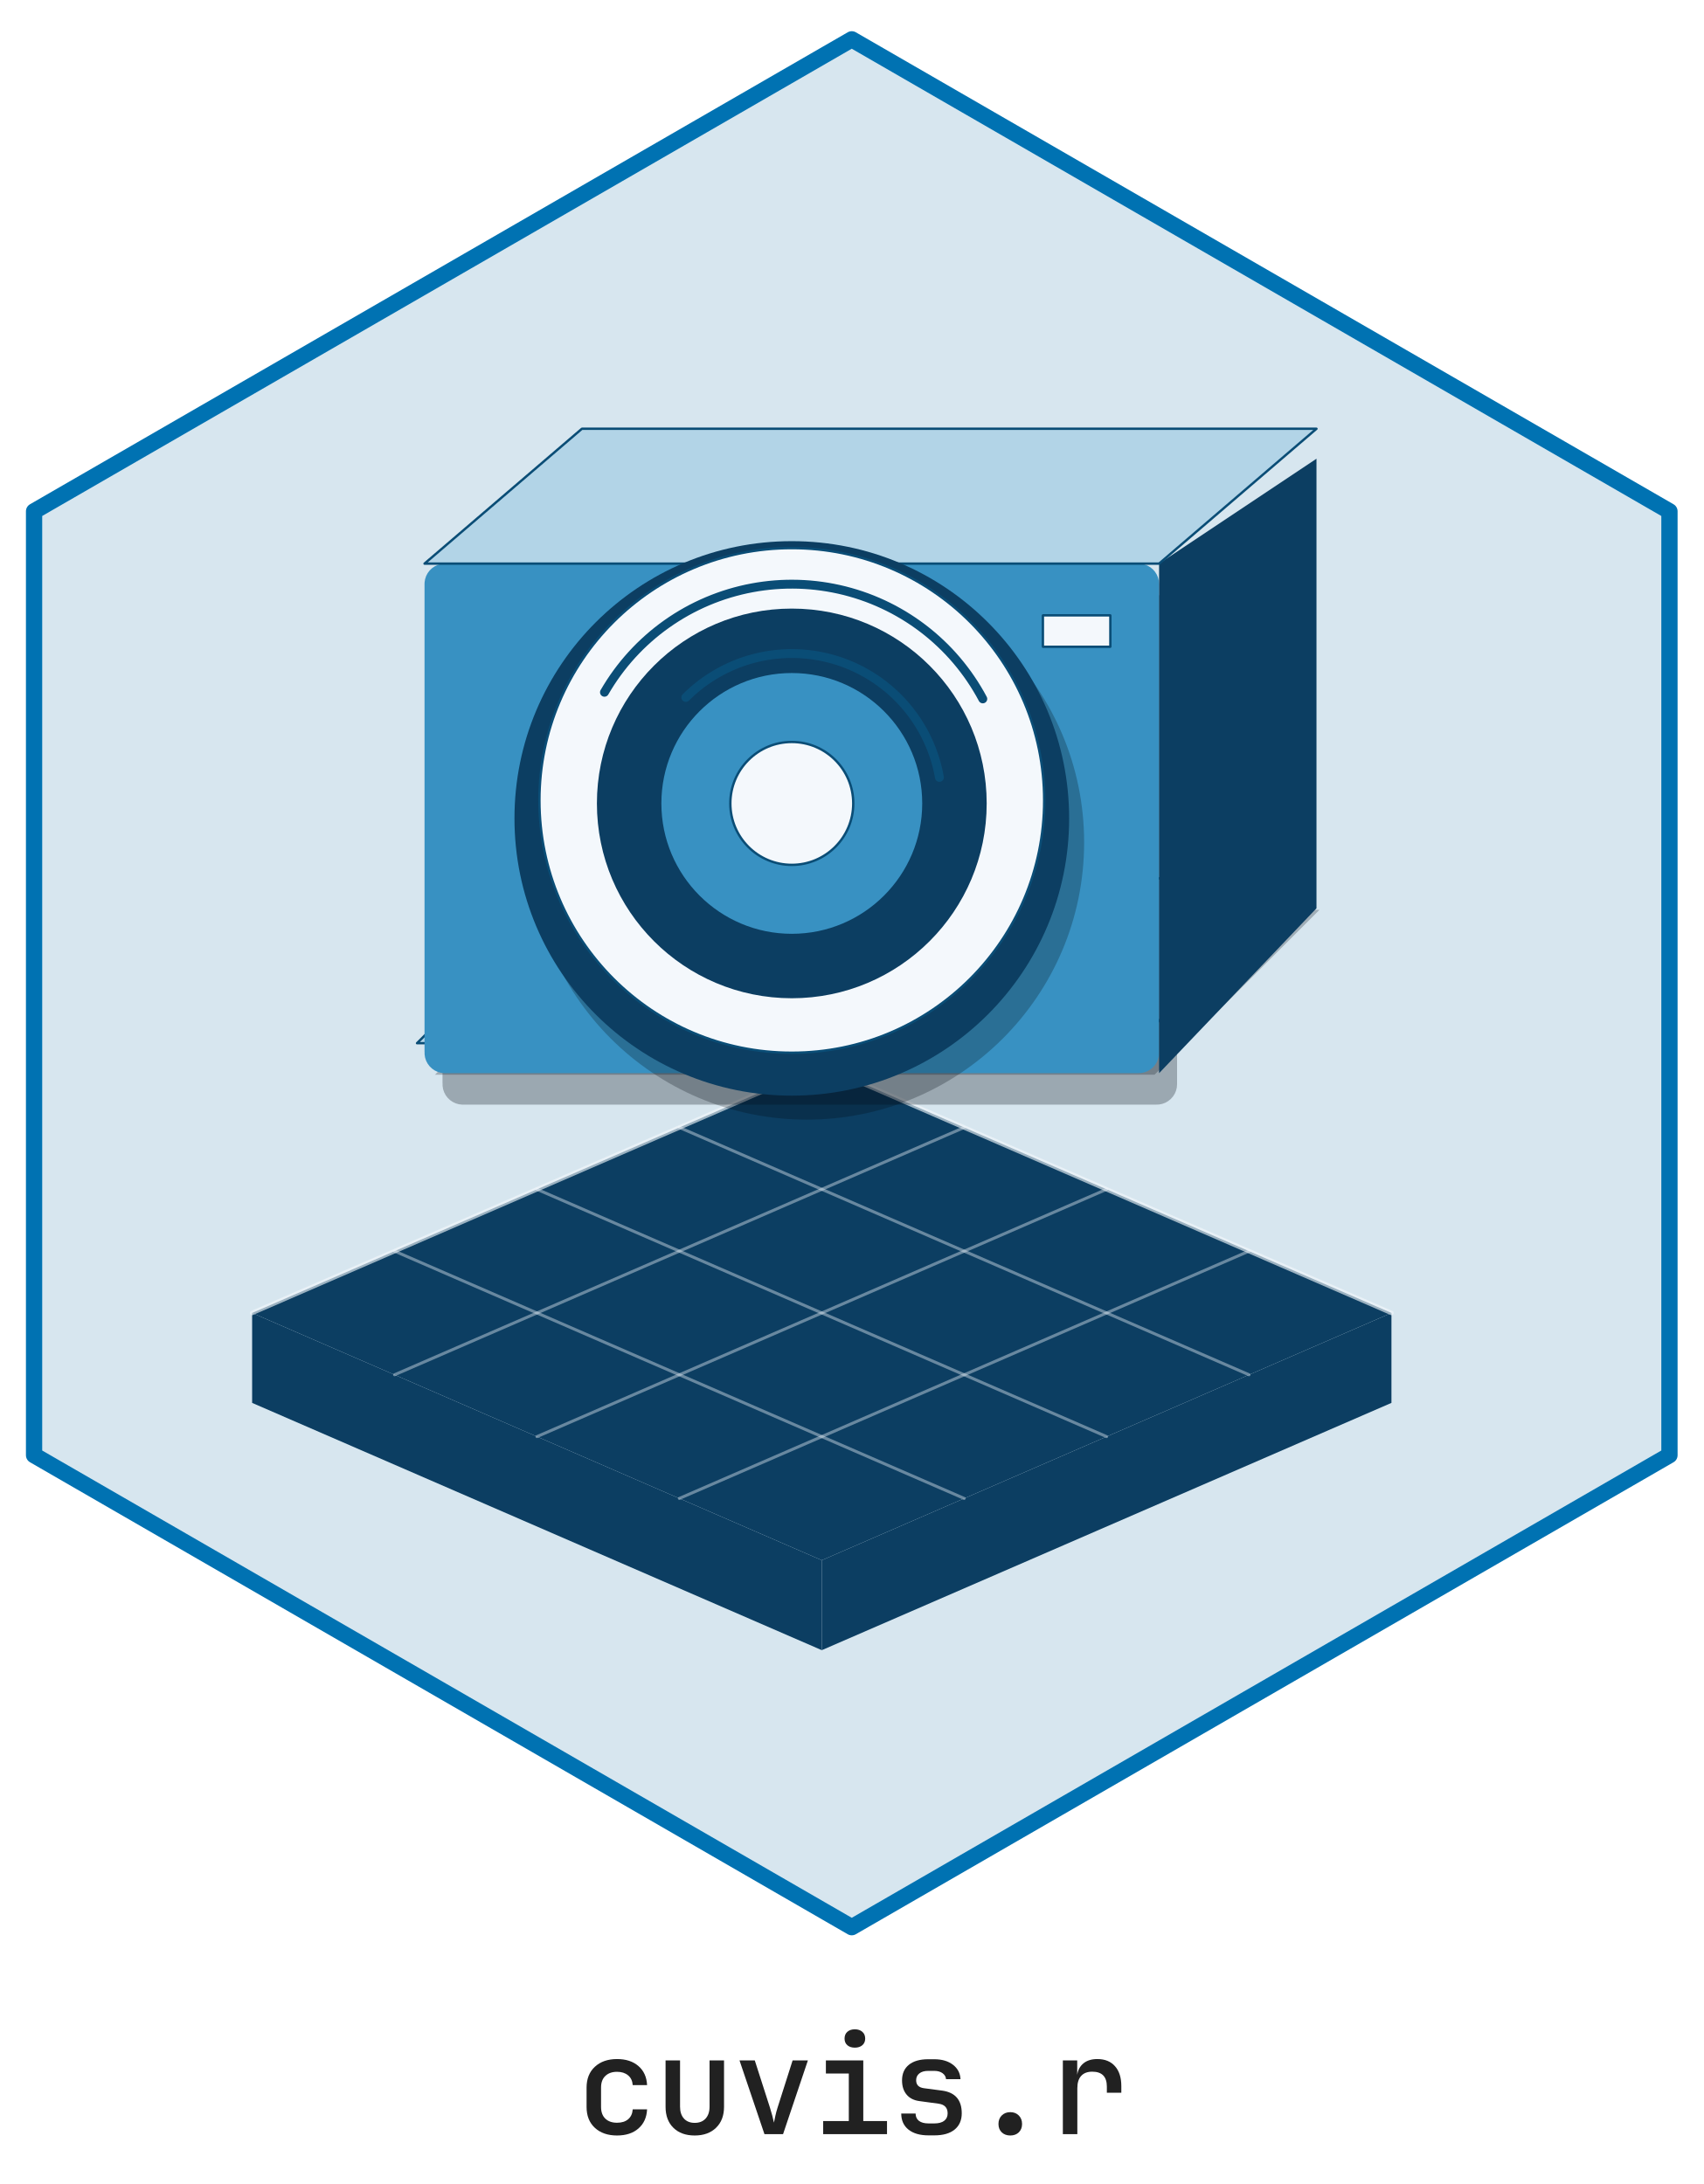
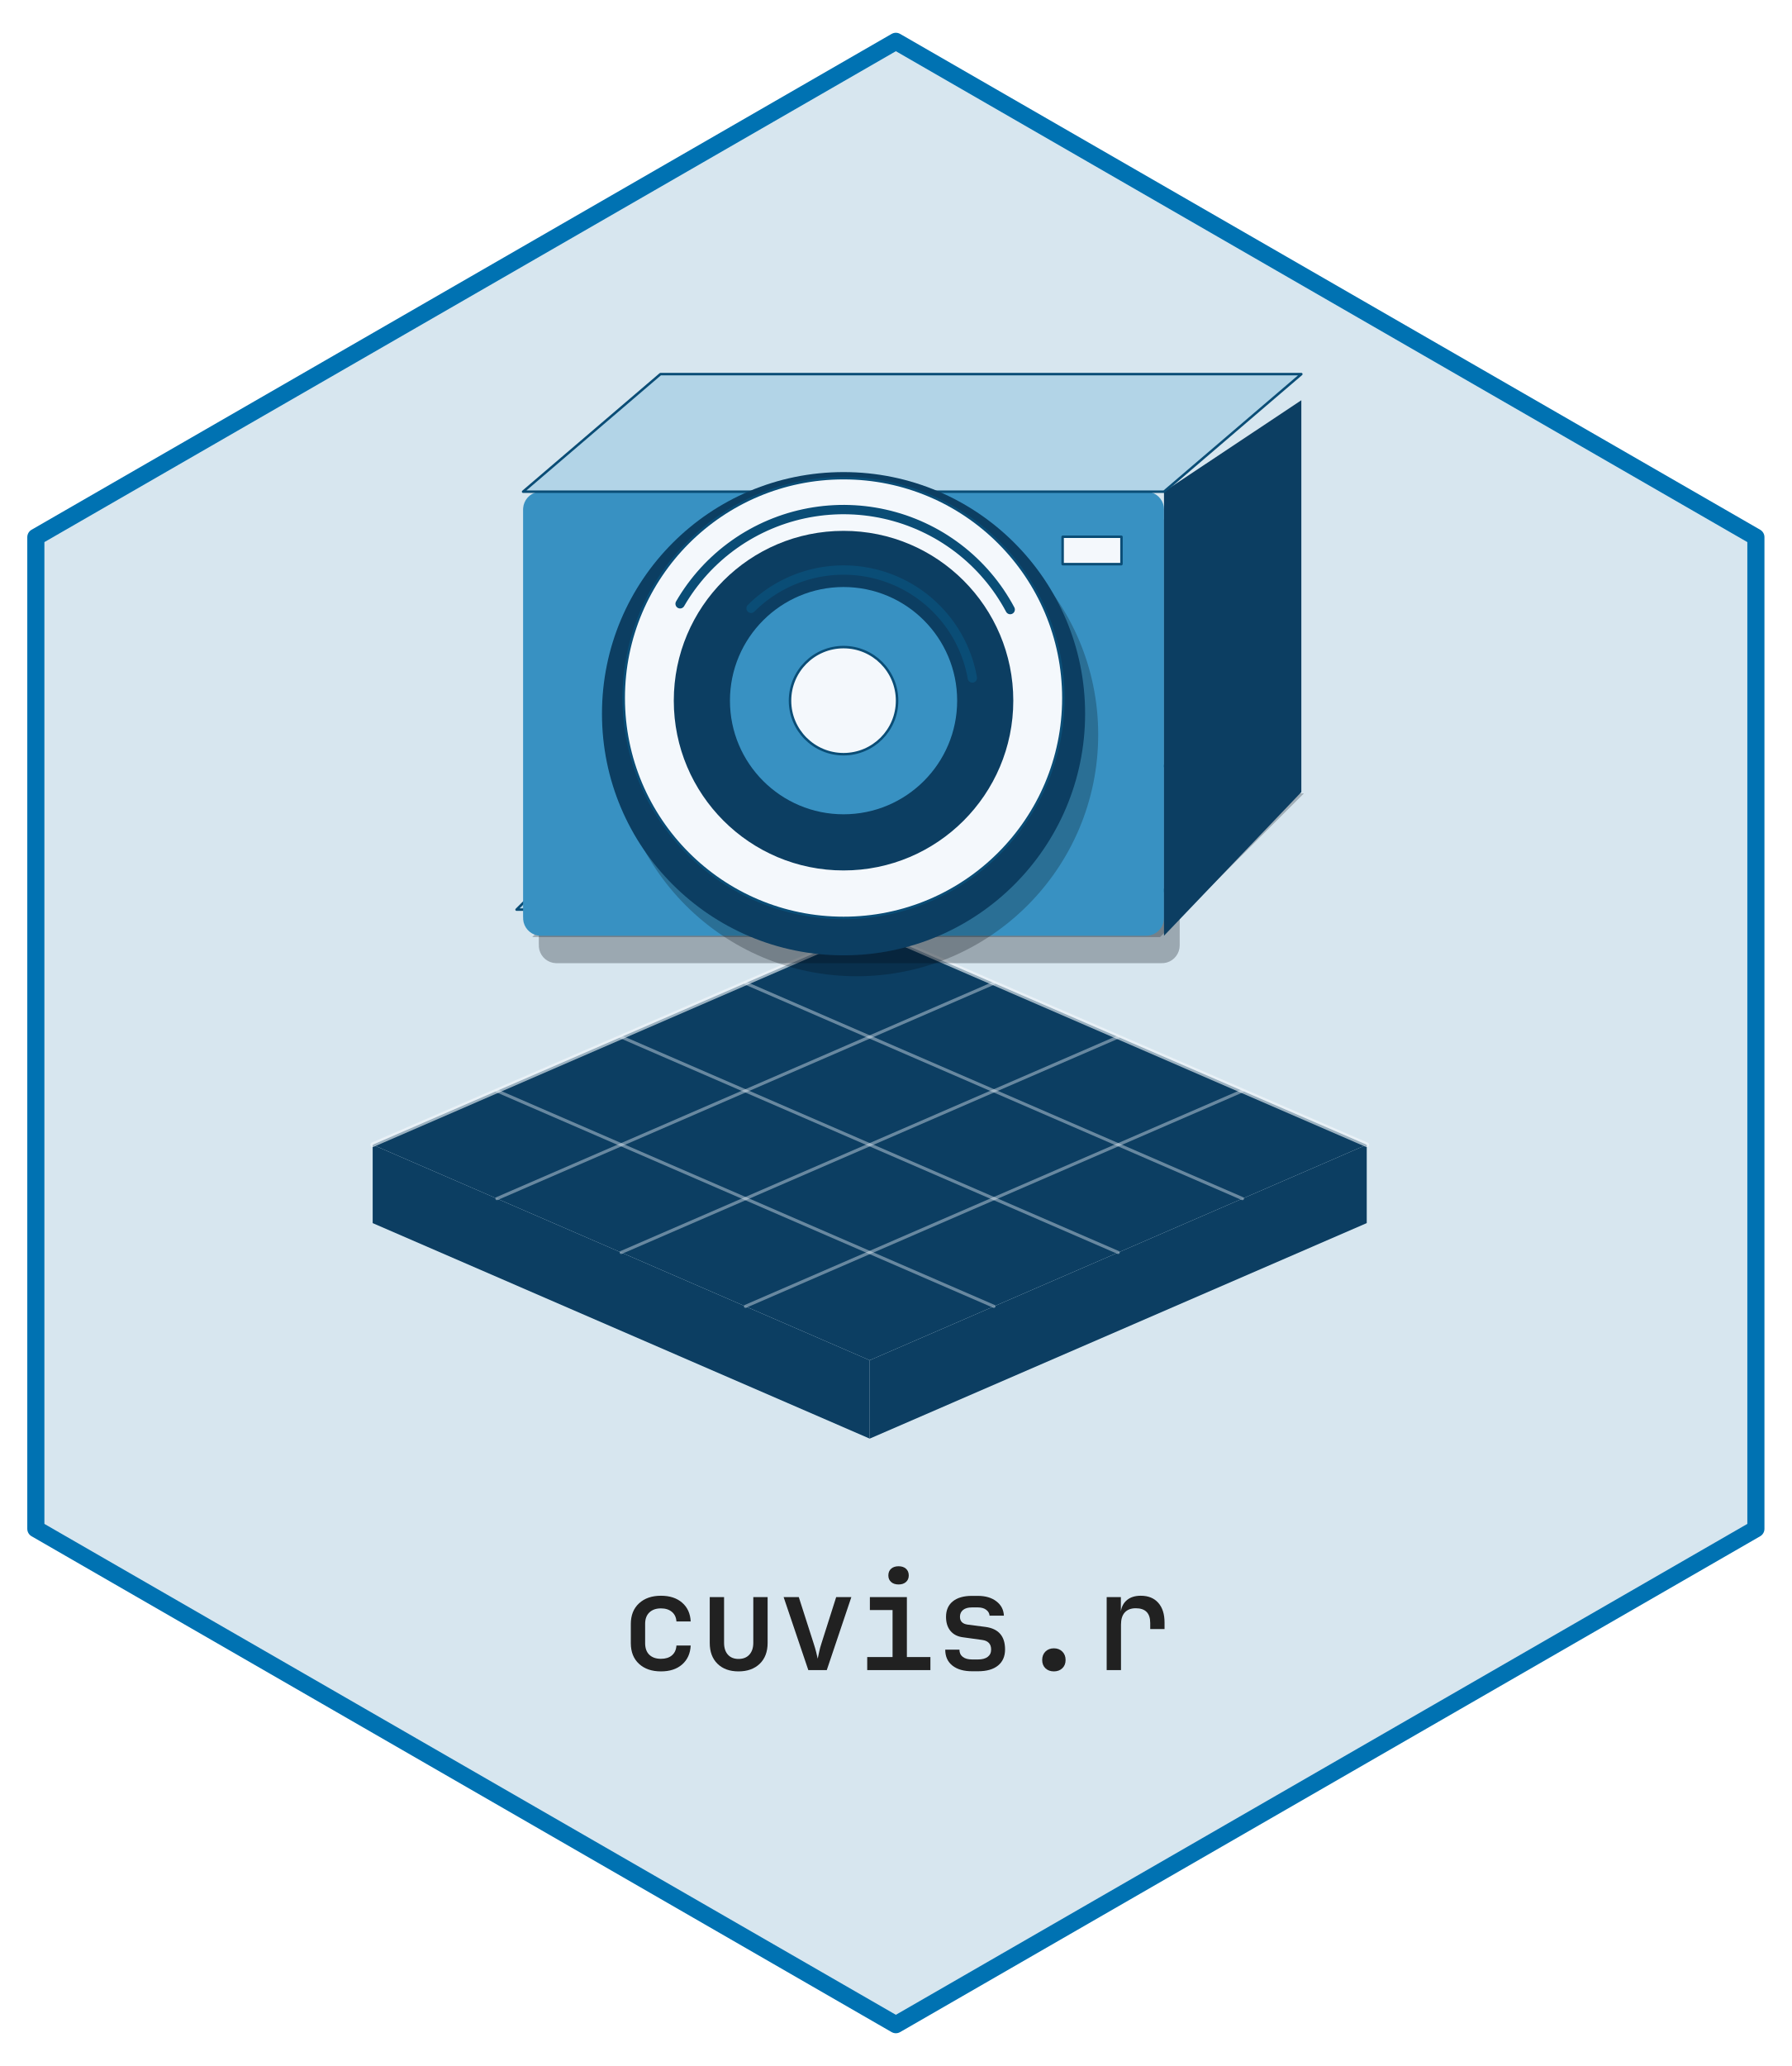
- <svg xmlns="http://www.w3.org/2000/svg" xmlns:xlink="http://www.w3.org/1999/xlink" width="432pt" height="554pt" viewBox="0 0 432 554">
+ <svg xmlns="http://www.w3.org/2000/svg" xmlns:xlink="http://www.w3.org/1999/xlink" width="432pt" height="498pt" viewBox="0 0 432 498">
  <defs>
    <g>
      <g id="glyph-0-0">
-         <path d="M 10.469 0.344 C 8.133 0.344 6.266 -0.301 4.859 -1.594 C 3.453 -2.883 2.75 -4.656 2.75 -6.906 L 2.75 -11.797 C 2.75 -14.035 3.453 -15.801 4.859 -17.094 C 6.266 -18.395 8.133 -19.047 10.469 -19.047 C 12.738 -19.047 14.551 -18.453 15.906 -17.266 C 17.27 -16.086 18 -14.477 18.094 -12.438 L 14.453 -12.438 C 14.379 -13.508 13.984 -14.336 13.266 -14.922 C 12.555 -15.516 11.625 -15.812 10.469 -15.812 C 9.227 -15.812 8.242 -15.461 7.516 -14.766 C 6.785 -14.078 6.422 -13.098 6.422 -11.828 L 6.422 -6.906 C 6.422 -5.613 6.785 -4.617 7.516 -3.922 C 8.242 -3.234 9.227 -2.891 10.469 -2.891 C 11.645 -2.891 12.582 -3.18 13.281 -3.766 C 13.988 -4.359 14.379 -5.203 14.453 -6.297 L 18.094 -6.297 C 18 -4.254 17.27 -2.633 15.906 -1.438 C 14.551 -0.25 12.738 0.344 10.469 0.344 Z M 10.469 0.344 " />
+         <path d="M 9.859 0.312 C 7.66 0.312 5.898 -0.289 4.578 -1.5 C 3.254 -2.719 2.594 -4.383 2.594 -6.5 L 2.594 -11.109 C 2.594 -13.211 3.254 -14.875 4.578 -16.094 C 5.898 -17.312 7.66 -17.922 9.859 -17.922 C 11.992 -17.922 13.695 -17.363 14.969 -16.25 C 16.25 -15.145 16.938 -13.633 17.031 -11.719 L 13.594 -11.719 C 13.531 -12.719 13.16 -13.492 12.484 -14.047 C 11.816 -14.598 10.941 -14.875 9.859 -14.875 C 8.68 -14.875 7.75 -14.547 7.062 -13.891 C 6.383 -13.242 6.047 -12.328 6.047 -11.141 L 6.047 -6.5 C 6.047 -5.281 6.383 -4.344 7.062 -3.688 C 7.75 -3.039 8.68 -2.719 9.859 -2.719 C 10.961 -2.719 11.844 -2.992 12.5 -3.547 C 13.164 -4.109 13.531 -4.898 13.594 -5.922 L 17.031 -5.922 C 16.938 -4.004 16.25 -2.484 14.969 -1.359 C 13.695 -0.242 11.992 0.312 9.859 0.312 Z M 9.859 0.312 " />
      </g>
      <g id="glyph-0-1">
-         <path d="M 10.172 0.344 C 7.898 0.344 6.098 -0.305 4.766 -1.609 C 3.441 -2.91 2.781 -4.688 2.781 -6.938 L 2.781 -18.703 L 6.453 -18.703 L 6.453 -6.969 C 6.453 -5.695 6.781 -4.691 7.438 -3.953 C 8.102 -3.223 9.016 -2.859 10.172 -2.859 C 11.348 -2.859 12.27 -3.223 12.938 -3.953 C 13.602 -4.691 13.938 -5.695 13.938 -6.969 L 13.938 -18.703 L 17.609 -18.703 L 17.609 -6.938 C 17.609 -4.688 16.93 -2.91 15.578 -1.609 C 14.234 -0.305 12.43 0.344 10.172 0.344 Z M 10.172 0.344 " />
+         <path d="M 9.562 0.312 C 7.438 0.312 5.75 -0.297 4.5 -1.516 C 3.25 -2.742 2.625 -4.414 2.625 -6.531 L 2.625 -17.594 L 6.078 -17.594 L 6.078 -6.562 C 6.078 -5.363 6.383 -4.414 7 -3.719 C 7.625 -3.031 8.477 -2.688 9.562 -2.688 C 10.676 -2.688 11.547 -3.031 12.172 -3.719 C 12.805 -4.414 13.125 -5.363 13.125 -6.562 L 13.125 -17.594 L 16.578 -17.594 L 16.578 -6.531 C 16.578 -4.414 15.941 -2.742 14.672 -1.516 C 13.398 -0.297 11.695 0.312 9.562 0.312 Z M 9.562 0.312 " />
      </g>
      <g id="glyph-0-2">
-         <path d="M 7.859 0 L 1.531 -18.703 L 5.406 -18.703 L 9.25 -6.734 C 9.477 -6.023 9.68 -5.328 9.859 -4.641 C 10.035 -3.953 10.172 -3.379 10.266 -2.922 C 10.359 -3.379 10.477 -3.953 10.625 -4.641 C 10.77 -5.328 10.957 -6.023 11.188 -6.734 L 15 -18.703 L 18.875 -18.703 L 12.578 0 Z M 7.859 0 " />
+         <path d="M 7.391 0 L 1.438 -17.594 L 5.094 -17.594 L 8.703 -6.344 C 8.922 -5.676 9.113 -5.016 9.281 -4.359 C 9.445 -3.711 9.57 -3.176 9.656 -2.75 C 9.75 -3.176 9.863 -3.711 10 -4.359 C 10.133 -5.016 10.312 -5.676 10.531 -6.344 L 14.109 -17.594 L 17.766 -17.594 L 11.844 0 Z M 7.391 0 " />
      </g>
      <g id="glyph-0-3">
-         <path d="M 2.75 0 L 2.75 -3.328 L 9.25 -3.328 L 9.25 -15.375 L 3.438 -15.375 L 3.438 -18.703 L 12.922 -18.703 L 12.922 -3.328 L 18.938 -3.328 L 18.938 0 Z M 10.781 -21.938 C 9.988 -21.938 9.352 -22.145 8.875 -22.562 C 8.406 -22.977 8.172 -23.535 8.172 -24.234 C 8.172 -24.961 8.406 -25.535 8.875 -25.953 C 9.352 -26.379 9.988 -26.594 10.781 -26.594 C 11.57 -26.594 12.207 -26.379 12.688 -25.953 C 13.164 -25.535 13.406 -24.961 13.406 -24.234 C 13.406 -23.535 13.164 -22.977 12.688 -22.562 C 12.207 -22.145 11.57 -21.938 10.781 -21.938 Z M 10.781 -21.938 " />
+         <path d="M 2.594 0 L 2.594 -3.141 L 8.703 -3.141 L 8.703 -14.469 L 3.234 -14.469 L 3.234 -17.594 L 12.156 -17.594 L 12.156 -3.141 L 17.828 -3.141 L 17.828 0 Z M 10.156 -20.641 C 9.406 -20.641 8.805 -20.836 8.359 -21.234 C 7.91 -21.629 7.688 -22.156 7.688 -22.812 C 7.688 -23.5 7.91 -24.039 8.359 -24.438 C 8.805 -24.832 9.406 -25.031 10.156 -25.031 C 10.895 -25.031 11.488 -24.832 11.938 -24.438 C 12.383 -24.039 12.609 -23.5 12.609 -22.812 C 12.609 -22.156 12.383 -21.629 11.938 -21.234 C 11.488 -20.836 10.895 -20.641 10.156 -20.641 Z M 10.156 -20.641 " />
      </g>
      <g id="glyph-0-4">
-         <path d="M 9.453 0.312 C 7.297 0.312 5.602 -0.176 4.375 -1.156 C 3.156 -2.133 2.547 -3.492 2.547 -5.234 L 6.188 -5.234 C 6.188 -4.441 6.469 -3.82 7.031 -3.375 C 7.602 -2.938 8.41 -2.719 9.453 -2.719 L 10.953 -2.719 C 12.016 -2.719 12.836 -2.938 13.422 -3.375 C 14.016 -3.82 14.312 -4.453 14.312 -5.266 C 14.312 -6.691 13.551 -7.508 12.031 -7.719 L 7.109 -8.391 C 5.723 -8.578 4.648 -9.129 3.891 -10.047 C 3.129 -10.961 2.75 -12.16 2.75 -13.641 C 2.75 -15.336 3.328 -16.656 4.484 -17.594 C 5.641 -18.531 7.273 -19 9.391 -19 L 10.906 -19 C 12.863 -19 14.445 -18.535 15.656 -17.609 C 16.863 -16.68 17.504 -15.457 17.578 -13.938 L 13.906 -13.938 C 13.863 -14.551 13.57 -15.055 13.031 -15.453 C 12.5 -15.848 11.789 -16.047 10.906 -16.047 L 9.391 -16.047 C 8.41 -16.047 7.656 -15.828 7.125 -15.391 C 6.594 -14.961 6.328 -14.391 6.328 -13.672 C 6.328 -12.516 6.973 -11.844 8.266 -11.656 L 12.891 -11.047 C 16.223 -10.598 17.891 -8.68 17.891 -5.297 C 17.891 -3.516 17.285 -2.133 16.078 -1.156 C 14.879 -0.176 13.172 0.312 10.953 0.312 Z M 9.453 0.312 " />
+         <path d="M 8.891 0.281 C 6.867 0.281 5.281 -0.176 4.125 -1.094 C 2.977 -2.008 2.406 -3.285 2.406 -4.922 L 5.828 -4.922 C 5.828 -4.18 6.094 -3.602 6.625 -3.188 C 7.156 -2.77 7.91 -2.562 8.891 -2.562 L 10.297 -2.562 C 11.305 -2.562 12.086 -2.77 12.641 -3.188 C 13.191 -3.602 13.469 -4.191 13.469 -4.953 C 13.469 -6.297 12.754 -7.066 11.328 -7.266 L 6.688 -7.906 C 5.383 -8.07 4.375 -8.586 3.656 -9.453 C 2.945 -10.316 2.594 -11.441 2.594 -12.828 C 2.594 -14.43 3.133 -15.676 4.219 -16.562 C 5.312 -17.445 6.848 -17.891 8.828 -17.891 L 10.266 -17.891 C 12.109 -17.891 13.598 -17.453 14.734 -16.578 C 15.879 -15.703 16.484 -14.551 16.547 -13.125 L 13.094 -13.125 C 13.051 -13.695 12.773 -14.172 12.266 -14.547 C 11.766 -14.922 11.098 -15.109 10.266 -15.109 L 8.828 -15.109 C 7.91 -15.109 7.203 -14.906 6.703 -14.5 C 6.203 -14.094 5.953 -13.547 5.953 -12.859 C 5.953 -11.773 6.562 -11.145 7.781 -10.969 L 12.125 -10.406 C 15.258 -9.977 16.828 -8.172 16.828 -4.984 C 16.828 -3.305 16.258 -2.008 15.125 -1.094 C 14 -0.176 12.391 0.281 10.297 0.281 Z M 8.891 0.281 " />
      </g>
      <g id="glyph-0-5">
-         <path d="M 10.203 0.344 C 9.316 0.344 8.594 0.078 8.031 -0.453 C 7.477 -0.992 7.203 -1.703 7.203 -2.578 C 7.203 -3.461 7.477 -4.18 8.031 -4.734 C 8.594 -5.297 9.316 -5.578 10.203 -5.578 C 11.086 -5.578 11.805 -5.297 12.359 -4.734 C 12.91 -4.18 13.188 -3.461 13.188 -2.578 C 13.188 -1.703 12.91 -0.992 12.359 -0.453 C 11.805 0.078 11.086 0.344 10.203 0.344 Z M 10.203 0.344 " />
+         <path d="M 9.594 0.312 C 8.77 0.312 8.094 0.062 7.562 -0.438 C 7.039 -0.938 6.781 -1.602 6.781 -2.438 C 6.781 -3.27 7.039 -3.945 7.562 -4.469 C 8.094 -4.988 8.77 -5.25 9.594 -5.25 C 10.426 -5.25 11.102 -4.988 11.625 -4.469 C 12.156 -3.945 12.422 -3.27 12.422 -2.438 C 12.422 -1.602 12.156 -0.938 11.625 -0.438 C 11.102 0.062 10.426 0.312 9.594 0.312 Z M 9.594 0.312 " />
      </g>
      <g id="glyph-0-6">
-         <path d="M 3.531 0 L 3.531 -18.703 L 7.172 -18.703 L 7.172 -15.031 C 7.359 -16.27 7.891 -17.25 8.766 -17.969 C 9.648 -18.688 10.82 -19.047 12.281 -19.047 C 14.195 -19.047 15.688 -18.441 16.75 -17.234 C 17.82 -16.035 18.359 -14.348 18.359 -12.172 L 18.359 -10.5 L 14.688 -10.5 L 14.688 -12.062 C 14.688 -14.582 13.453 -15.844 10.984 -15.844 C 9.754 -15.844 8.816 -15.484 8.172 -14.766 C 7.523 -14.055 7.203 -13.02 7.203 -11.656 L 7.203 0 Z M 3.531 0 " />
+         <path d="M 3.328 0 L 3.328 -17.594 L 6.75 -17.594 L 6.75 -14.141 C 6.926 -15.316 7.426 -16.238 8.25 -16.906 C 9.082 -17.582 10.18 -17.922 11.547 -17.922 C 13.359 -17.922 14.766 -17.352 15.766 -16.219 C 16.773 -15.094 17.281 -13.504 17.281 -11.453 L 17.281 -9.891 L 13.828 -9.891 L 13.828 -11.359 C 13.828 -13.723 12.664 -14.906 10.344 -14.906 C 9.188 -14.906 8.301 -14.566 7.688 -13.891 C 7.082 -13.223 6.781 -12.25 6.781 -10.969 L 6.781 0 Z M 3.328 0 " />
      </g>
    </g>
  </defs>
-   <path fill-rule="nonzero" fill="rgb(84.314%, 90.196%, 93.725%)" fill-opacity="1" stroke-width="4.125" stroke-linecap="round" stroke-linejoin="round" stroke="rgb(0%, 44.706%, 69.804%)" stroke-opacity="1" stroke-miterlimit="10" d="M 216 9.977 L 423.359 129.695 L 423.359 369.133 L 216 488.855 L 8.641 369.133 L 8.641 129.695 Z M 216 9.977 " />
-   <path fill-rule="nonzero" fill="rgb(4.706%, 24.314%, 38.431%)" fill-opacity="1" d="M 63.938 333.051 L 208.398 395.777 L 208.398 418.586 L 63.938 355.859 Z M 63.938 333.051 " />
-   <path fill-rule="nonzero" fill="rgb(4.706%, 24.314%, 38.431%)" fill-opacity="1" d="M 208.398 395.777 L 352.859 333.051 L 352.859 355.859 L 208.398 418.586 Z M 208.398 395.777 " />
-   <path fill-rule="nonzero" fill="rgb(4.706%, 24.314%, 38.431%)" fill-opacity="1" d="M 63.938 333.051 L 208.398 270.324 L 352.859 333.051 L 208.398 395.777 Z M 63.938 333.051 " />
-   <path fill="none" stroke-width="0.75" stroke-linecap="round" stroke-linejoin="round" stroke="rgb(95.686%, 97.255%, 98.824%)" stroke-opacity="0.4" stroke-miterlimit="10" d="M 100.051 317.367 L 244.512 380.094 " />
-   <path fill="none" stroke-width="0.75" stroke-linecap="round" stroke-linejoin="round" stroke="rgb(95.686%, 97.255%, 98.824%)" stroke-opacity="0.4" stroke-miterlimit="10" d="M 172.281 380.094 L 316.742 317.367 " />
-   <path fill="none" stroke-width="0.75" stroke-linecap="round" stroke-linejoin="round" stroke="rgb(95.686%, 97.255%, 98.824%)" stroke-opacity="0.4" stroke-miterlimit="10" d="M 136.168 301.688 L 280.629 364.414 " />
-   <path fill="none" stroke-width="0.75" stroke-linecap="round" stroke-linejoin="round" stroke="rgb(95.686%, 97.255%, 98.824%)" stroke-opacity="0.4" stroke-miterlimit="10" d="M 136.168 364.414 L 280.629 301.688 " />
-   <path fill="none" stroke-width="0.75" stroke-linecap="round" stroke-linejoin="round" stroke="rgb(95.686%, 97.255%, 98.824%)" stroke-opacity="0.4" stroke-miterlimit="10" d="M 172.281 286.004 L 316.742 348.73 " />
-   <path fill="none" stroke-width="0.75" stroke-linecap="round" stroke-linejoin="round" stroke="rgb(95.686%, 97.255%, 98.824%)" stroke-opacity="0.4" stroke-miterlimit="10" d="M 100.051 348.73 L 244.512 286.004 " />
-   <path fill="none" stroke-width="1.125" stroke-linecap="round" stroke-linejoin="round" stroke="rgb(95.686%, 97.255%, 98.824%)" stroke-opacity="0.62" stroke-miterlimit="10" d="M 63.938 333.051 L 208.398 270.324 L 352.859 333.051 " />
-   <path fill-rule="nonzero" fill="rgb(1.176%, 3.922%, 7.059%)" fill-opacity="0.251" d="M 110.316 272.605 L 292.793 272.605 L 334.609 230.789 L 152.133 230.789 Z M 110.316 272.605 " />
-   <path fill-rule="nonzero" fill="rgb(69.804%, 83.137%, 90.588%)" fill-opacity="1" stroke-width="0.6" stroke-linecap="round" stroke-linejoin="round" stroke="rgb(3.922%, 30.196%, 46.275%)" stroke-opacity="1" stroke-miterlimit="10" d="M 105.754 264.621 L 288.23 264.621 L 330.047 222.805 L 147.57 222.805 Z M 105.754 264.621 " />
-   <path fill-rule="nonzero" fill="rgb(1.176%, 3.922%, 7.059%)" fill-opacity="0.278" d="M 117.387 280.207 L 293.324 280.207 L 293.117 280.203 L 293.949 280.172 L 294.762 280.004 L 295.539 279.711 L 296.262 279.293 L 296.906 278.766 L 297.457 278.145 L 297.902 277.441 L 298.23 276.676 L 298.43 275.867 L 298.496 275.039 L 298.496 156.125 L 298.43 155.293 L 298.23 154.488 L 297.902 153.723 L 297.457 153.02 L 296.906 152.395 L 296.262 151.867 L 295.539 151.453 L 294.762 151.156 L 293.949 150.992 L 293.324 150.953 L 117.387 150.953 L 118.008 150.992 L 117.18 150.957 L 116.352 151.059 L 115.555 151.289 L 114.801 151.648 L 114.117 152.121 L 113.516 152.695 L 113.016 153.359 L 112.629 154.098 L 112.367 154.887 L 112.234 155.707 L 112.215 156.125 L 112.215 275.039 L 112.234 274.621 L 112.234 275.453 L 112.367 276.277 L 112.629 277.066 L 113.016 277.801 L 113.516 278.465 L 114.117 279.043 L 114.801 279.516 L 115.555 279.871 L 116.352 280.105 L 117.18 280.203 Z M 117.387 280.207 " />
-   <path fill-rule="nonzero" fill="rgb(21.961%, 56.863%, 76.078%)" fill-opacity="1" d="M 112.824 272.227 L 288.762 272.227 L 288.555 272.223 L 289.387 272.188 L 290.199 272.02 L 290.98 271.727 L 291.699 271.309 L 292.344 270.785 L 292.895 270.16 L 293.34 269.457 L 293.668 268.691 L 293.867 267.883 L 293.934 267.055 L 293.934 148.141 L 293.867 147.312 L 293.668 146.504 L 293.34 145.738 L 292.895 145.035 L 292.344 144.41 L 291.699 143.887 L 290.98 143.469 L 290.199 143.176 L 289.387 143.008 L 288.762 142.969 L 112.824 142.969 L 113.449 143.008 L 112.617 142.977 L 111.789 143.074 L 110.992 143.305 L 110.238 143.664 L 109.555 144.137 L 108.953 144.711 L 108.453 145.379 L 108.066 146.113 L 107.805 146.902 L 107.672 147.727 L 107.656 148.141 L 107.656 267.055 L 107.672 266.641 L 107.672 267.473 L 107.805 268.293 L 108.066 269.082 L 108.453 269.816 L 108.953 270.484 L 109.555 271.059 L 110.238 271.531 L 110.992 271.891 L 111.789 272.121 L 112.617 272.223 Z M 112.824 272.227 " />
-   <path fill-rule="nonzero" fill="rgb(4.706%, 24.314%, 38.431%)" fill-opacity="1" d="M 293.934 272.227 L 333.848 230.406 L 333.848 116.359 L 293.934 142.969 Z M 293.934 272.227 " />
-   <path fill-rule="nonzero" fill="rgb(69.804%, 83.137%, 90.588%)" fill-opacity="1" stroke-width="0.6" stroke-linecap="round" stroke-linejoin="round" stroke="rgb(3.922%, 30.196%, 46.275%)" stroke-opacity="1" stroke-miterlimit="10" d="M 107.656 142.969 L 147.57 108.758 L 333.848 108.758 L 293.934 142.969 Z M 107.656 142.969 " />
-   <path fill-rule="nonzero" fill="rgb(1.176%, 3.922%, 7.059%)" fill-opacity="0.251" d="M 274.926 213.68 C 274.926 252.523 243.438 284.012 204.594 284.012 C 165.754 284.012 134.266 252.523 134.266 213.68 C 134.266 174.84 165.754 143.352 204.594 143.352 C 243.438 143.352 274.926 174.84 274.926 213.68 " />
-   <path fill-rule="nonzero" fill="rgb(4.706%, 24.314%, 38.431%)" fill-opacity="1" d="M 271.125 207.598 C 271.125 246.441 239.637 277.926 200.793 277.926 C 161.953 277.926 130.465 246.441 130.465 207.598 C 130.465 168.754 161.953 137.27 200.793 137.27 C 239.637 137.27 271.125 168.754 271.125 207.598 " />
-   <path fill-rule="nonzero" fill="rgb(95.686%, 97.255%, 98.824%)" fill-opacity="1" stroke-width="0.6" stroke-linecap="round" stroke-linejoin="round" stroke="rgb(3.922%, 30.196%, 46.275%)" stroke-opacity="1" stroke-miterlimit="10" d="M 264.793 203.035 C 264.793 238.383 236.141 267.035 200.793 267.035 C 165.449 267.035 136.793 238.383 136.793 203.035 C 136.793 167.691 165.449 139.035 200.793 139.035 C 236.141 139.035 264.793 167.691 264.793 203.035 " />
-   <path fill="none" stroke-width="2.25" stroke-linecap="round" stroke-linejoin="round" stroke="rgb(3.922%, 30.196%, 46.275%)" stroke-opacity="1" stroke-miterlimit="10" d="M 249.23 177.281 L 248.52 175.984 L 247.773 174.711 L 246.992 173.453 L 246.176 172.219 L 245.332 171.008 L 244.449 169.82 L 243.539 168.656 L 242.598 167.516 L 241.625 166.402 L 240.625 165.312 L 239.594 164.254 L 238.531 163.223 L 237.445 162.219 L 236.332 161.246 L 235.195 160.305 L 234.031 159.395 L 232.84 158.512 L 231.629 157.664 L 230.395 156.852 L 229.141 156.07 L 227.863 155.324 L 226.57 154.609 L 225.254 153.934 L 223.922 153.293 L 222.574 152.688 L 221.207 152.117 L 219.828 151.586 L 218.434 151.094 L 217.027 150.637 L 215.609 150.219 L 214.184 149.836 L 212.742 149.496 L 211.297 149.195 L 209.84 148.93 L 208.379 148.707 L 206.914 148.52 L 205.441 148.375 L 203.969 148.27 L 202.488 148.203 L 201.012 148.18 L 199.535 148.191 L 198.055 148.246 L 196.582 148.34 L 195.109 148.473 L 193.641 148.648 L 192.176 148.859 L 190.719 149.113 L 189.27 149.402 L 187.828 149.734 L 186.398 150.102 L 184.977 150.508 L 183.566 150.953 L 182.168 151.438 L 180.785 151.957 L 179.414 152.516 L 178.062 153.109 L 176.723 153.742 L 175.406 154.406 L 174.102 155.109 L 172.82 155.848 L 171.559 156.617 L 170.32 157.422 L 169.102 158.262 L 167.906 159.129 L 166.734 160.031 L 165.586 160.965 L 164.469 161.93 L 163.371 162.926 L 162.305 163.945 L 161.266 165 L 160.254 166.078 L 159.273 167.184 L 158.32 168.316 L 157.402 169.473 L 156.512 170.656 L 155.656 171.859 L 154.832 173.086 L 154.043 174.336 L 153.285 175.605 " />
-   <path fill-rule="nonzero" fill="rgb(4.706%, 24.314%, 38.431%)" fill-opacity="1" d="M 250.215 203.797 C 250.215 231.09 228.09 253.219 200.793 253.219 C 173.5 253.219 151.371 231.09 151.371 203.797 C 151.371 176.5 173.5 154.375 200.793 154.375 C 228.09 154.375 250.215 176.5 250.215 203.797 " />
-   <path fill-rule="nonzero" fill="rgb(21.961%, 56.863%, 76.078%)" fill-opacity="1" d="M 233.867 203.797 C 233.867 222.062 219.059 236.871 200.793 236.871 C 182.527 236.871 167.719 222.062 167.719 203.797 C 167.719 185.531 182.527 170.723 200.793 170.723 C 219.059 170.723 233.867 185.531 233.867 203.797 " />
-   <path fill-rule="nonzero" fill="rgb(95.686%, 97.255%, 98.824%)" fill-opacity="1" stroke-width="0.6" stroke-linecap="round" stroke-linejoin="round" stroke="rgb(3.922%, 30.196%, 46.275%)" stroke-opacity="1" stroke-miterlimit="10" d="M 216.379 203.797 C 216.379 212.406 209.402 219.383 200.793 219.383 C 192.184 219.383 185.207 212.406 185.207 203.797 C 185.207 195.188 192.184 188.211 200.793 188.211 C 209.402 188.211 216.379 195.188 216.379 203.797 " />
-   <path fill="none" stroke-width="2.25" stroke-linecap="round" stroke-linejoin="round" stroke="rgb(3.922%, 30.196%, 46.275%)" stroke-opacity="1" stroke-miterlimit="10" d="M 238.23 197.195 L 238.035 196.164 L 237.809 195.137 L 237.559 194.121 L 237.277 193.109 L 236.969 192.105 L 236.629 191.109 L 236.266 190.125 L 235.875 189.152 L 235.457 188.188 L 235.012 187.238 L 234.543 186.297 L 234.047 185.371 L 233.527 184.461 L 232.98 183.566 L 232.41 182.684 L 231.812 181.82 L 231.195 180.973 L 230.555 180.141 L 229.887 179.328 L 229.203 178.535 L 228.492 177.758 L 227.766 177.004 L 227.016 176.27 L 226.242 175.555 L 225.453 174.863 L 224.645 174.195 L 223.82 173.547 L 222.977 172.922 L 222.113 172.32 L 221.238 171.746 L 220.344 171.191 L 219.438 170.664 L 218.516 170.164 L 217.578 169.688 L 216.633 169.234 L 215.672 168.812 L 214.699 168.414 L 213.719 168.043 L 212.727 167.699 L 211.723 167.387 L 210.715 167.098 L 209.695 166.836 L 208.672 166.605 L 207.645 166.402 L 206.609 166.227 L 205.566 166.082 L 204.523 165.965 L 203.48 165.875 L 202.43 165.816 L 201.383 165.785 L 200.332 165.781 L 199.281 165.809 L 198.234 165.867 L 197.188 165.953 L 196.145 166.066 L 195.105 166.207 L 194.066 166.379 L 193.039 166.578 L 192.012 166.809 L 190.996 167.066 L 189.984 167.348 L 188.98 167.66 L 187.988 168 L 187.004 168.367 L 186.031 168.762 L 185.07 169.184 L 184.121 169.633 L 183.184 170.105 L 182.262 170.605 L 181.352 171.129 L 180.457 171.676 L 179.578 172.25 L 178.715 172.848 L 177.867 173.469 L 177.039 174.113 L 176.23 174.781 L 175.438 175.473 L 174.664 176.184 L 173.914 176.914 " />
-   <path fill-rule="nonzero" fill="rgb(95.686%, 97.255%, 98.824%)" fill-opacity="1" stroke-width="0.6" stroke-linecap="round" stroke-linejoin="round" stroke="rgb(3.922%, 30.196%, 46.275%)" stroke-opacity="1" stroke-miterlimit="10" d="M 264.535 164.07 L 281.516 164.07 L 281.512 164.07 L 281.52 164.07 L 281.543 164.062 L 281.551 164.059 L 281.566 164.043 L 281.574 164.027 L 281.578 164.016 L 281.578 156.141 L 281.574 156.129 L 281.566 156.113 L 281.551 156.098 L 281.543 156.094 L 281.52 156.086 L 264.535 156.086 L 264.543 156.086 L 264.523 156.086 L 264.512 156.09 L 264.504 156.094 L 264.492 156.102 L 264.488 156.109 L 264.48 156.117 L 264.473 156.133 L 264.469 156.145 L 264.469 164.004 L 264.469 164 L 264.469 164.012 L 264.473 164.02 L 264.477 164.031 L 264.48 164.039 L 264.488 164.047 L 264.492 164.055 L 264.504 164.062 L 264.512 164.066 L 264.523 164.066 L 264.531 164.07 Z M 264.535 164.07 " />
+   <path fill-rule="nonzero" fill="rgb(84.314%, 90.196%, 93.725%)" fill-opacity="1" stroke-width="4.125" stroke-linecap="round" stroke-linejoin="round" stroke="rgb(0%, 44.706%, 69.804%)" stroke-opacity="1" stroke-miterlimit="10" d="M 216 9.961 L 423.359 129.48 L 423.359 368.52 L 216 488.039 L 8.641 368.52 L 8.641 129.48 Z M 216 9.961 " />
+   <path fill-rule="nonzero" fill="rgb(4.706%, 24.314%, 38.431%)" fill-opacity="1" d="M 89.855 275.934 L 209.691 327.883 L 209.691 346.773 L 89.855 294.824 Z M 89.855 275.934 " />
+   <path fill-rule="nonzero" fill="rgb(4.706%, 24.314%, 38.431%)" fill-opacity="1" d="M 209.691 327.883 L 329.531 275.934 L 329.531 294.824 L 209.691 346.773 Z M 209.691 327.883 " />
+   <path fill-rule="nonzero" fill="rgb(4.706%, 24.314%, 38.431%)" fill-opacity="1" d="M 89.855 275.934 L 209.691 223.984 L 329.531 275.934 L 209.691 327.883 Z M 89.855 275.934 " />
+   <path fill="none" stroke-width="0.75" stroke-linecap="round" stroke-linejoin="round" stroke="rgb(95.686%, 97.255%, 98.824%)" stroke-opacity="0.4" stroke-miterlimit="10" d="M 119.816 262.945 L 239.652 314.895 " />
+   <path fill="none" stroke-width="0.75" stroke-linecap="round" stroke-linejoin="round" stroke="rgb(95.686%, 97.255%, 98.824%)" stroke-opacity="0.4" stroke-miterlimit="10" d="M 179.734 314.895 L 299.57 262.945 " />
+   <path fill="none" stroke-width="0.75" stroke-linecap="round" stroke-linejoin="round" stroke="rgb(95.686%, 97.255%, 98.824%)" stroke-opacity="0.4" stroke-miterlimit="10" d="M 149.773 249.961 L 269.609 301.906 " />
+   <path fill="none" stroke-width="0.75" stroke-linecap="round" stroke-linejoin="round" stroke="rgb(95.686%, 97.255%, 98.824%)" stroke-opacity="0.4" stroke-miterlimit="10" d="M 149.773 301.906 L 269.609 249.961 " />
+   <path fill="none" stroke-width="0.75" stroke-linecap="round" stroke-linejoin="round" stroke="rgb(95.686%, 97.255%, 98.824%)" stroke-opacity="0.4" stroke-miterlimit="10" d="M 179.734 236.973 L 299.57 288.922 " />
+   <path fill="none" stroke-width="0.75" stroke-linecap="round" stroke-linejoin="round" stroke="rgb(95.686%, 97.255%, 98.824%)" stroke-opacity="0.4" stroke-miterlimit="10" d="M 119.816 288.922 L 239.652 236.973 " />
+   <path fill="none" stroke-width="1.125" stroke-linecap="round" stroke-linejoin="round" stroke="rgb(95.686%, 97.255%, 98.824%)" stroke-opacity="0.62" stroke-miterlimit="10" d="M 89.855 275.934 L 209.691 223.984 L 329.531 275.934 " />
+   <path fill-rule="nonzero" fill="rgb(1.176%, 3.922%, 7.059%)" fill-opacity="0.251" d="M 128.328 225.875 L 279.703 225.875 L 314.391 191.242 L 163.02 191.242 Z M 128.328 225.875 " />
+   <path fill-rule="nonzero" fill="rgb(69.804%, 83.137%, 90.588%)" fill-opacity="1" stroke-width="0.6" stroke-linecap="round" stroke-linejoin="round" stroke="rgb(3.922%, 30.196%, 46.275%)" stroke-opacity="1" stroke-miterlimit="10" d="M 124.547 219.262 L 275.918 219.262 L 310.609 184.633 L 159.234 184.633 Z M 124.547 219.262 " />
+   <path fill-rule="nonzero" fill="rgb(1.176%, 3.922%, 7.059%)" fill-opacity="0.278" d="M 134.188 232.172 L 280.152 232.172 L 279.98 232.168 L 280.668 232.141 L 281.344 232.004 L 281.988 231.758 L 282.582 231.414 L 283.117 230.977 L 283.574 230.461 L 283.941 229.879 L 284.211 229.246 L 284.379 228.578 L 284.434 227.891 L 284.434 129.41 L 284.379 128.723 L 284.211 128.055 L 283.941 127.418 L 283.574 126.836 L 283.117 126.32 L 282.582 125.887 L 281.988 125.543 L 281.344 125.297 L 280.668 125.16 L 280.152 125.129 L 134.188 125.129 L 134.703 125.16 L 134.016 125.133 L 133.332 125.215 L 132.672 125.406 L 132.047 125.703 L 131.48 126.094 L 130.984 126.57 L 130.57 127.121 L 130.25 127.73 L 130.031 128.387 L 129.922 129.066 L 129.906 129.41 L 129.906 227.891 L 129.922 227.547 L 129.922 228.234 L 130.031 228.914 L 130.25 229.566 L 130.57 230.18 L 130.984 230.73 L 131.48 231.207 L 132.047 231.598 L 132.672 231.895 L 133.332 232.086 L 134.016 232.168 Z M 134.188 232.172 " />
+   <path fill-rule="nonzero" fill="rgb(21.961%, 56.863%, 76.078%)" fill-opacity="1" d="M 130.402 225.559 L 276.367 225.559 L 276.195 225.555 L 276.883 225.527 L 277.559 225.391 L 278.203 225.148 L 278.801 224.801 L 279.332 224.367 L 279.789 223.852 L 280.16 223.27 L 280.43 222.633 L 280.594 221.965 L 280.648 221.277 L 280.648 122.797 L 280.594 122.109 L 280.43 121.441 L 280.16 120.809 L 279.789 120.227 L 279.332 119.711 L 278.801 119.273 L 278.203 118.93 L 277.559 118.684 L 276.883 118.547 L 276.367 118.516 L 130.402 118.516 L 130.922 118.547 L 130.23 118.52 L 129.547 118.602 L 128.887 118.793 L 128.262 119.09 L 127.695 119.48 L 127.199 119.957 L 126.785 120.508 L 126.465 121.121 L 126.246 121.773 L 126.137 122.453 L 126.121 122.797 L 126.121 221.277 L 126.137 220.934 L 126.137 221.621 L 126.246 222.305 L 126.465 222.957 L 126.785 223.566 L 127.199 224.117 L 127.695 224.594 L 128.262 224.988 L 128.887 225.281 L 129.547 225.473 L 130.23 225.555 Z M 130.402 225.559 " />
+   <path fill-rule="nonzero" fill="rgb(4.706%, 24.314%, 38.431%)" fill-opacity="1" d="M 280.648 225.559 L 313.762 190.93 L 313.762 96.477 L 280.648 118.516 Z M 280.648 225.559 " />
+   <path fill-rule="nonzero" fill="rgb(69.804%, 83.137%, 90.588%)" fill-opacity="1" stroke-width="0.6" stroke-linecap="round" stroke-linejoin="round" stroke="rgb(3.922%, 30.196%, 46.275%)" stroke-opacity="1" stroke-miterlimit="10" d="M 126.121 118.516 L 159.234 90.18 L 313.762 90.18 L 280.648 118.516 Z M 126.121 118.516 " />
+   <path fill-rule="nonzero" fill="rgb(1.176%, 3.922%, 7.059%)" fill-opacity="0.251" d="M 264.785 177.074 C 264.785 209.242 238.707 235.32 206.539 235.32 C 174.371 235.32 148.293 209.242 148.293 177.074 C 148.293 144.906 174.371 118.832 206.539 118.832 C 238.707 118.832 264.785 144.906 264.785 177.074 " />
+   <path fill-rule="nonzero" fill="rgb(4.706%, 24.314%, 38.431%)" fill-opacity="1" d="M 261.629 172.039 C 261.629 204.207 235.555 230.281 203.387 230.281 C 171.219 230.281 145.141 204.207 145.141 172.039 C 145.141 139.871 171.219 113.793 203.387 113.793 C 235.555 113.793 261.629 139.871 261.629 172.039 " />
+   <path fill-rule="nonzero" fill="rgb(95.686%, 97.255%, 98.824%)" fill-opacity="1" stroke-width="0.6" stroke-linecap="round" stroke-linejoin="round" stroke="rgb(3.922%, 30.196%, 46.275%)" stroke-opacity="1" stroke-miterlimit="10" d="M 256.387 168.262 C 256.387 197.531 232.656 221.262 203.387 221.262 C 174.113 221.262 150.383 197.531 150.383 168.262 C 150.383 138.988 174.113 115.258 203.387 115.258 C 232.656 115.258 256.387 138.988 256.387 168.262 " />
+   <path fill="none" stroke-width="2.25" stroke-linecap="round" stroke-linejoin="round" stroke="rgb(3.922%, 30.196%, 46.275%)" stroke-opacity="1" stroke-miterlimit="10" d="M 243.566 146.934 L 242.977 145.859 L 242.355 144.801 L 241.707 143.762 L 241.035 142.738 L 240.332 141.734 L 239.602 140.75 L 238.844 139.785 L 238.062 138.844 L 237.258 137.922 L 236.426 137.02 L 235.57 136.145 L 234.691 135.289 L 233.789 134.457 L 232.867 133.652 L 231.922 132.871 L 230.957 132.117 L 229.969 131.387 L 228.965 130.688 L 227.941 130.012 L 226.902 129.363 L 225.844 128.746 L 224.766 128.156 L 223.676 127.598 L 222.57 127.066 L 221.453 126.562 L 220.32 126.094 L 219.176 125.652 L 218.02 125.242 L 216.855 124.863 L 215.676 124.52 L 214.492 124.203 L 213.297 123.922 L 212.098 123.668 L 210.891 123.453 L 209.68 123.266 L 208.461 123.113 L 207.242 122.992 L 206.02 122.906 L 204.793 122.852 L 203.566 122.828 L 202.34 122.84 L 201.113 122.887 L 199.891 122.965 L 198.668 123.074 L 197.449 123.219 L 196.238 123.395 L 195.027 123.602 L 193.824 123.844 L 192.629 124.117 L 191.441 124.422 L 190.262 124.758 L 189.094 125.129 L 187.934 125.527 L 186.785 125.961 L 185.652 126.422 L 184.527 126.914 L 183.418 127.438 L 182.324 127.988 L 181.246 128.57 L 180.18 129.18 L 179.133 129.816 L 178.105 130.484 L 177.094 131.18 L 176.105 131.898 L 175.133 132.645 L 174.18 133.418 L 173.25 134.219 L 172.344 135.043 L 171.457 135.887 L 170.594 136.758 L 169.758 137.652 L 168.941 138.57 L 168.152 139.508 L 167.391 140.465 L 166.652 141.441 L 165.941 142.441 L 165.258 143.457 L 164.602 144.492 L 163.977 145.543 " />
+   <path fill-rule="nonzero" fill="rgb(4.706%, 24.314%, 38.431%)" fill-opacity="1" d="M 244.312 168.891 C 244.312 191.492 225.988 209.816 203.387 209.816 C 180.781 209.816 162.457 191.492 162.457 168.891 C 162.457 146.285 180.781 127.961 203.387 127.961 C 225.988 127.961 244.312 146.285 244.312 168.891 " />
+   <path fill-rule="nonzero" fill="rgb(21.961%, 56.863%, 76.078%)" fill-opacity="1" d="M 230.777 168.891 C 230.777 184.016 218.512 196.281 203.387 196.281 C 188.258 196.281 175.996 184.016 175.996 168.891 C 175.996 153.762 188.258 141.5 203.387 141.5 C 218.512 141.5 230.777 153.762 230.777 168.891 " />
+   <path fill-rule="nonzero" fill="rgb(95.686%, 97.255%, 98.824%)" fill-opacity="1" stroke-width="0.6" stroke-linecap="round" stroke-linejoin="round" stroke="rgb(3.922%, 30.196%, 46.275%)" stroke-opacity="1" stroke-miterlimit="10" d="M 216.293 168.891 C 216.293 176.02 210.516 181.797 203.387 181.797 C 196.258 181.797 190.477 176.02 190.477 168.891 C 190.477 161.762 196.258 155.98 203.387 155.98 C 210.516 155.98 216.293 161.762 216.293 168.891 " />
+   <path fill="none" stroke-width="2.25" stroke-linecap="round" stroke-linejoin="round" stroke="rgb(3.922%, 30.196%, 46.275%)" stroke-opacity="1" stroke-miterlimit="10" d="M 234.441 163.422 L 234.281 162.57 L 234.094 161.719 L 233.883 160.875 L 233.648 160.039 L 233.395 159.207 L 233.113 158.383 L 232.812 157.566 L 232.488 156.762 L 232.141 155.965 L 231.773 155.176 L 231.383 154.398 L 230.973 153.633 L 230.539 152.879 L 230.086 152.137 L 229.613 151.406 L 229.117 150.691 L 228.605 149.988 L 228.074 149.301 L 227.52 148.625 L 226.953 147.969 L 226.363 147.328 L 225.758 146.703 L 225.137 146.094 L 224.496 145.504 L 223.844 144.93 L 223.172 144.375 L 222.488 143.84 L 221.785 143.32 L 221.07 142.824 L 220.344 142.348 L 219.605 141.891 L 218.852 141.453 L 218.086 141.035 L 217.309 140.641 L 216.523 140.27 L 215.727 139.918 L 214.922 139.59 L 214.105 139.281 L 213.281 138.996 L 212.453 138.734 L 211.613 138.496 L 210.77 138.281 L 209.922 138.09 L 209.066 137.922 L 208.207 137.777 L 207.348 137.656 L 206.48 137.559 L 205.613 137.484 L 204.742 137.434 L 203.875 137.41 L 203.004 137.41 L 202.133 137.43 L 201.262 137.477 L 200.395 137.547 L 199.527 137.645 L 198.664 137.762 L 197.805 137.902 L 196.953 138.07 L 196.102 138.258 L 195.258 138.469 L 194.418 138.707 L 193.586 138.965 L 192.762 139.246 L 191.949 139.551 L 191.141 139.875 L 190.344 140.227 L 189.555 140.594 L 188.777 140.988 L 188.012 141.402 L 187.258 141.836 L 186.516 142.289 L 185.785 142.766 L 185.07 143.262 L 184.367 143.773 L 183.68 144.309 L 183.008 144.863 L 182.352 145.434 L 181.711 146.02 L 181.086 146.629 " />
+   <path fill-rule="nonzero" fill="rgb(95.686%, 97.255%, 98.824%)" fill-opacity="1" stroke-width="0.6" stroke-linecap="round" stroke-linejoin="round" stroke="rgb(3.922%, 30.196%, 46.275%)" stroke-opacity="1" stroke-miterlimit="10" d="M 256.262 135.988 L 270.348 135.988 L 270.344 135.988 L 270.363 135.988 L 270.371 135.984 L 270.375 135.98 L 270.383 135.977 L 270.391 135.969 L 270.398 135.953 L 270.398 129.414 L 270.391 129.398 L 270.383 129.395 L 270.371 129.383 L 270.363 129.379 L 256.262 129.379 L 256.27 129.379 L 256.25 129.379 L 256.227 129.391 L 256.215 129.402 L 256.211 129.41 L 256.211 129.418 L 256.207 129.426 L 256.207 135.938 L 256.207 135.934 L 256.207 135.941 L 256.211 135.949 L 256.211 135.957 L 256.215 135.965 L 256.234 135.984 L 256.242 135.984 L 256.25 135.988 Z M 256.262 135.988 " />
  <g fill="rgb(12.941%, 12.941%, 12.941%)" fill-opacity="1">
-     <use xlink:href="#glyph-0-0" x="146" y="541.352" />
-     <use xlink:href="#glyph-0-1" x="166" y="541.352" />
-     <use xlink:href="#glyph-0-2" x="186" y="541.352" />
-     <use xlink:href="#glyph-0-3" x="206" y="541.352" />
-     <use xlink:href="#glyph-0-4" x="226" y="541.352" />
-     <use xlink:href="#glyph-0-5" x="246" y="541.352" />
-     <use xlink:href="#glyph-0-6" x="266" y="541.352" />
+     <use xlink:href="#glyph-0-0" x="149.5" y="402.569" />
+     <use xlink:href="#glyph-0-1" x="168.5" y="402.569" />
+     <use xlink:href="#glyph-0-2" x="187.5" y="402.569" />
+     <use xlink:href="#glyph-0-3" x="206.5" y="402.569" />
+     <use xlink:href="#glyph-0-4" x="225.5" y="402.569" />
+     <use xlink:href="#glyph-0-5" x="244.5" y="402.569" />
+     <use xlink:href="#glyph-0-6" x="263.5" y="402.569" />
  </g>
</svg>
